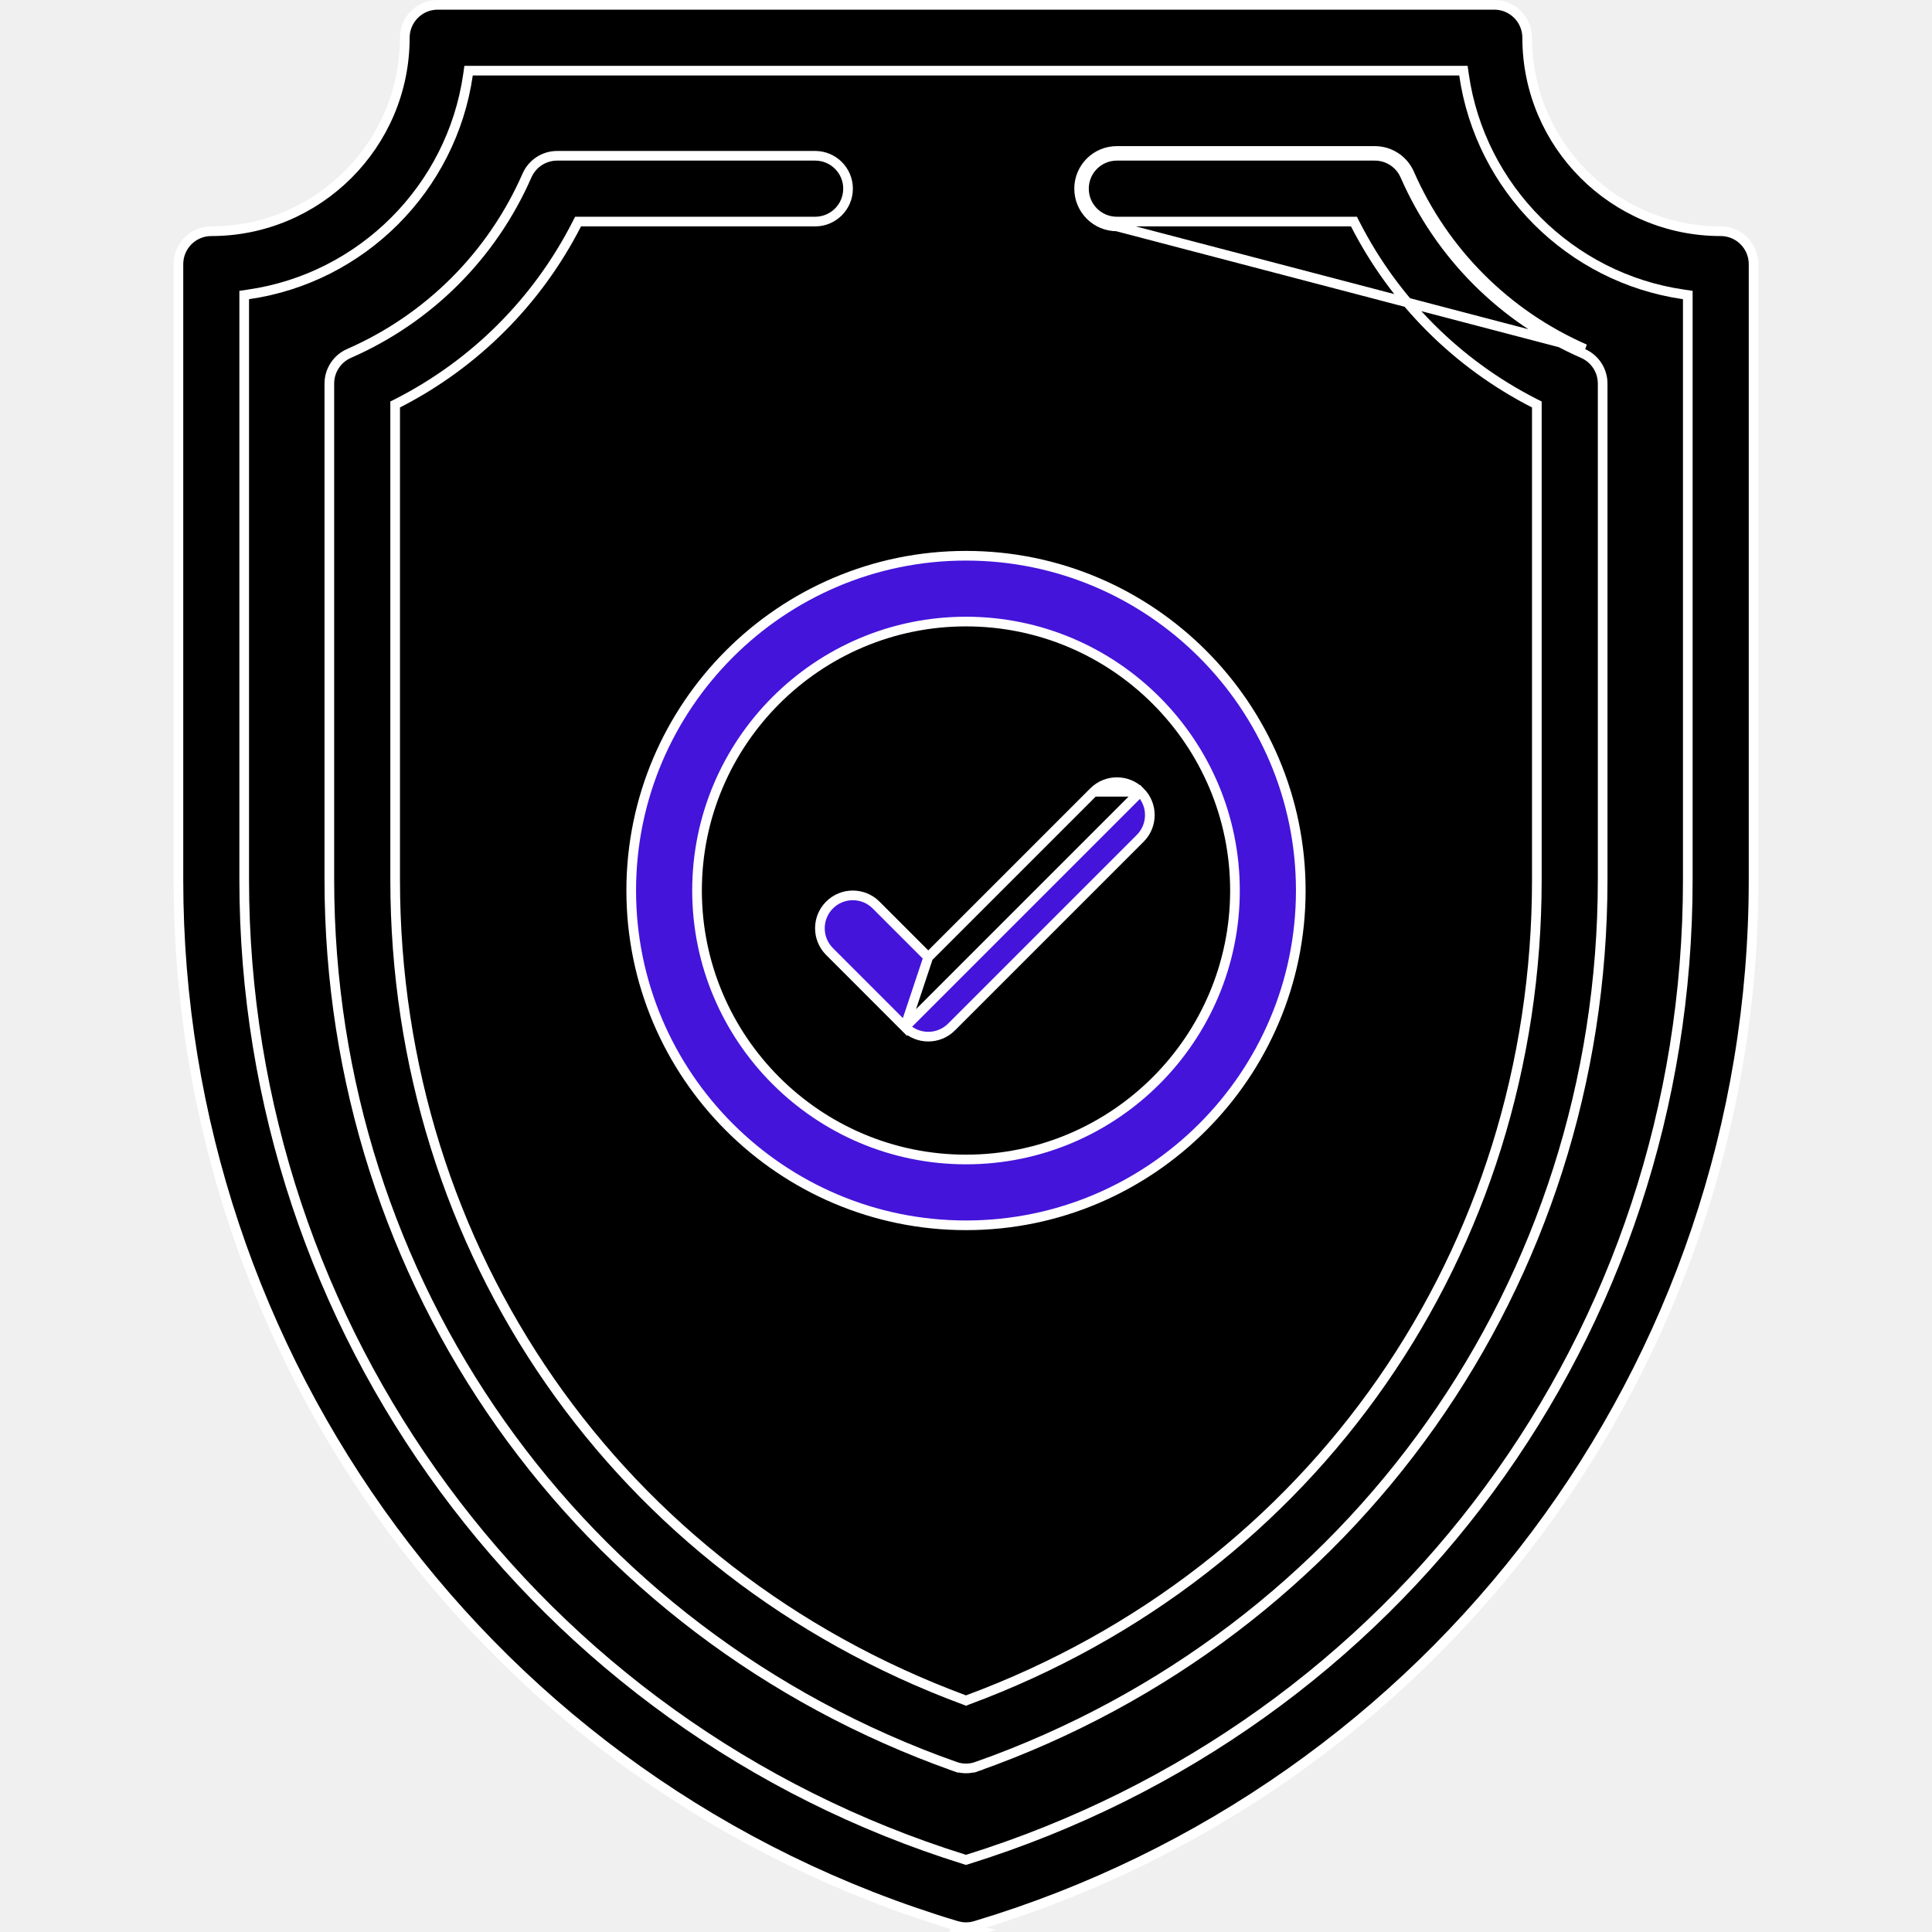
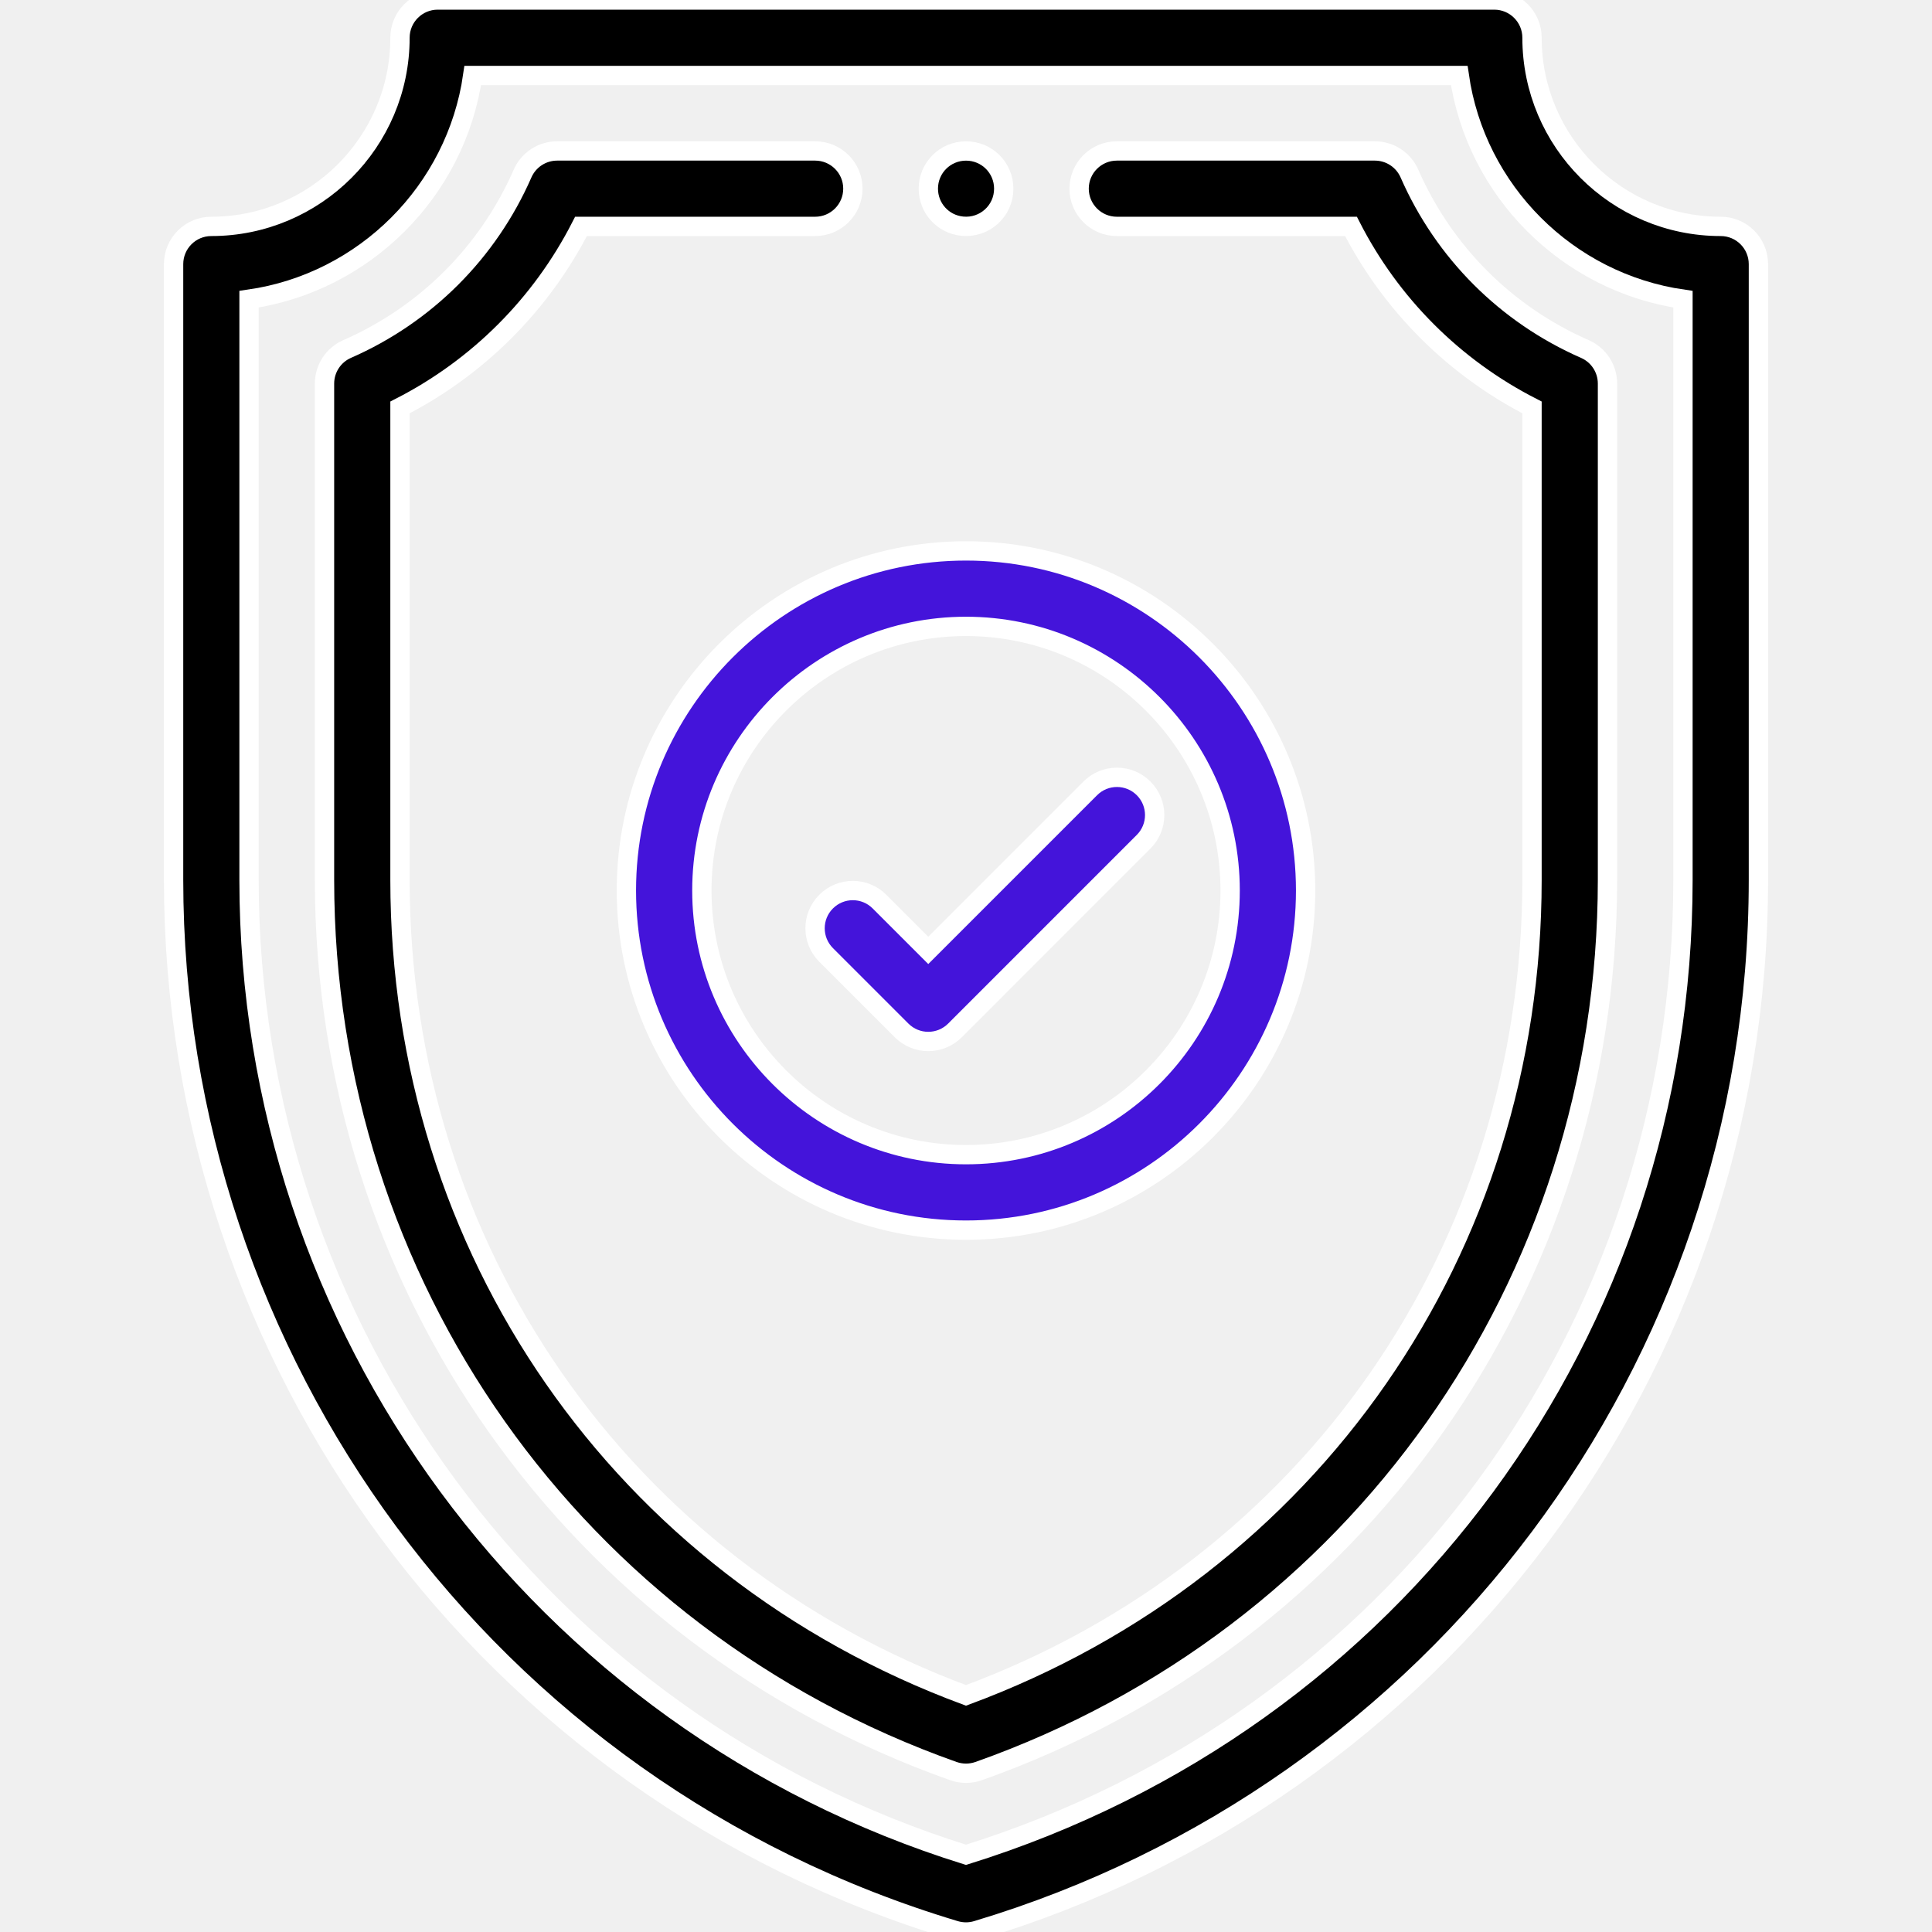
<svg xmlns="http://www.w3.org/2000/svg" width="60" height="60" viewBox="0 0 60 60" fill="none">
-   <path d="M28.98 5.859C28.98 5.294 29.435 4.839 30.001 4.839C30.566 4.839 31.021 5.293 31.021 5.859C31.021 6.464 30.504 6.935 29.898 6.875C29.376 6.823 28.98 6.386 28.98 5.859Z" fill="black" stroke="white" stroke-width="0.3" />
-   <path d="M29.706 59.807L29.663 59.951C29.773 59.983 29.887 60 30 60C30.113 60 30.227 59.983 30.337 59.95L29.706 59.807ZM29.706 59.807C29.802 59.836 29.901 59.85 30 59.85C30.099 59.85 30.198 59.836 30.294 59.807L30.294 59.807C44.474 55.553 54.459 42.489 54.459 27.327V8.203C54.459 7.639 54.002 7.181 53.438 7.181C50.124 7.181 47.428 4.486 47.428 1.172C47.428 0.608 46.971 0.15 46.406 0.15H13.594C13.03 0.15 12.572 0.608 12.572 1.172C12.572 4.486 9.876 7.181 6.562 7.181C5.998 7.181 5.541 7.639 5.541 8.203V27.327C5.541 42.165 15.212 55.461 29.706 59.807ZM29.955 57.746L30 57.76L30.045 57.746C43.441 53.571 52.416 41.39 52.416 27.327V9.292V9.162L52.287 9.143C48.766 8.637 45.972 5.844 45.466 2.322L45.448 2.194H45.318H14.682H14.552L14.534 2.322C14.028 5.844 11.234 8.637 7.713 9.143L7.584 9.162V9.292V27.327C7.584 41.314 16.666 53.604 29.955 57.746Z" fill="black" stroke="white" stroke-width="0.3" />
-   <path d="M43.633 5.449C44.719 7.928 46.682 9.891 49.16 10.976C49.532 11.139 49.772 11.506 49.772 11.912V27.327C49.772 39.838 42.031 50.724 30.341 54.861L30.391 55.003L30.341 54.861C30.231 54.9 30.115 54.92 30 54.92C29.885 54.92 29.769 54.9 29.659 54.861L29.609 55.003L29.659 54.861C17.959 50.721 10.228 39.827 10.228 27.327V11.912C10.228 11.506 10.468 11.139 10.84 10.976C13.318 9.891 15.281 7.928 16.367 5.449C16.53 5.078 16.897 4.838 17.303 4.838H25.315C25.879 4.838 26.337 5.295 26.337 5.859C26.337 6.424 25.879 6.881 25.315 6.881H18.044H17.952L17.91 6.963C16.686 9.358 14.749 11.296 12.354 12.52L12.272 12.561V12.653V27.327C12.272 38.858 19.195 48.809 29.948 52.792L30 52.812L30.052 52.792C40.805 48.809 47.728 38.858 47.728 27.327V12.653V12.561L47.646 12.52C45.251 11.296 43.314 9.358 42.09 6.963L42.048 6.881H41.956H34.685C34.121 6.881 33.663 6.424 33.663 5.859C33.663 5.295 34.121 4.838 34.685 4.838H42.697C43.103 4.838 43.47 5.078 43.633 5.449ZM43.633 5.449L43.771 5.389M43.633 5.449C43.633 5.449 43.633 5.449 43.633 5.449L43.771 5.389M43.771 5.389C44.841 7.833 46.776 9.768 49.22 10.839L34.685 7.031C34.038 7.031 33.513 6.506 33.513 5.859C33.513 5.212 34.038 4.688 34.685 4.688H42.697C43.163 4.688 43.584 4.963 43.771 5.389Z" fill="black" stroke="white" stroke-width="0.3" />
-   <path d="M19.603 27.656C19.603 21.924 24.267 17.259 30 17.259C35.733 17.259 40.397 21.924 40.397 27.656C40.397 33.389 35.733 38.053 30 38.053C24.267 38.053 19.603 33.389 19.603 27.656ZM21.647 27.656C21.647 32.262 25.394 36.009 30 36.009C34.606 36.009 38.353 32.262 38.353 27.656C38.353 23.05 34.606 19.303 30 19.303C25.394 19.303 21.647 23.05 21.647 27.656Z" fill="#4414DA" stroke="white" stroke-width="0.3" />
-   <path d="M28.828 29.727L28.722 29.621L27.207 28.106C26.808 27.707 26.161 27.707 25.762 28.106C25.363 28.505 25.363 29.152 25.762 29.551C25.762 29.551 25.762 29.551 25.762 29.551L28.105 31.895L28.828 29.727ZM28.828 29.727L28.934 29.621M28.828 29.727L28.934 29.621M28.934 29.621L33.965 24.59C33.965 24.59 33.965 24.59 33.965 24.59M28.934 29.621L33.965 24.59M33.965 24.59C34.364 24.191 35.011 24.191 35.41 24.59M33.965 24.59L35.41 24.59M35.41 24.59C35.809 24.989 35.809 25.636 35.41 26.035L29.551 31.894C29.551 31.894 29.551 31.894 29.551 31.895C29.351 32.094 29.09 32.194 28.828 32.194C28.566 32.194 28.305 32.094 28.105 31.895L35.41 24.59Z" fill="#4414DA" stroke="white" stroke-width="0.3" />
+   <g clip-path="url(#clip0)">
+     <path d="M30.001 4.689C29.352 4.689 28.83 5.211 28.83 5.859C28.83 6.463 29.284 6.965 29.884 7.024C30.578 7.093 31.172 6.552 31.172 5.859C31.172 5.21 30.649 4.689 30.001 4.689Z" fill="black" stroke="white" stroke-width="0.6" />
+     <path d="M30 17.109C24.184 17.109 19.453 21.841 19.453 27.656C19.453 33.472 24.184 38.203 30 38.203C35.816 38.203 40.547 33.472 40.547 27.656C40.547 21.841 35.816 17.109 30 17.109ZM30 35.859C25.477 35.859 21.797 32.179 21.797 27.656C21.797 23.133 25.477 19.453 30 19.453C34.523 19.453 38.203 23.133 38.203 27.656C38.203 32.179 34.523 35.859 30 35.859Z" fill="#4414DA" stroke="white" stroke-width="0.6" />
+     <path d="M53.438 7.031C50.207 7.031 47.578 4.403 47.578 1.172C47.578 0.525 47.053 0 46.406 0H13.594C12.947 0 12.422 0.525 12.422 1.172C12.422 4.403 9.793 7.031 6.562 7.031C5.915 7.031 5.391 7.556 5.391 8.203V27.327C5.391 42.23 15.105 55.585 29.663 59.951C29.773 59.983 29.887 60 30 60C30.113 60 30.227 59.983 30.337 59.95C44.58 55.678 54.609 42.556 54.609 27.327V8.203C54.609 7.556 54.085 7.031 53.438 7.031ZM52.266 27.327C52.266 41.325 43.334 53.447 30 57.603C16.773 53.48 7.734 41.248 7.734 27.327V9.292C11.322 8.776 14.167 5.931 14.682 2.344H45.318C45.833 5.931 48.678 8.776 52.266 9.292V27.327Z" fill="black" stroke="white" stroke-width="0.6" />
+     <path d="M49.22 10.839C46.776 9.768 44.841 7.833 43.771 5.389C43.584 4.963 43.163 4.688 42.697 4.688H34.685C34.038 4.688 33.513 5.212 33.513 5.859C33.513 6.506 34.038 7.031 34.685 7.031H41.956C43.194 9.455 45.155 11.415 47.578 12.653V27.327C47.578 38.795 40.694 48.691 30 52.652C19.306 48.691 12.422 38.795 12.422 27.327V12.653C14.845 11.415 16.805 9.455 18.044 7.031H25.315C25.962 7.031 26.487 6.506 26.487 5.859C26.487 5.212 25.962 4.688 25.315 4.688H17.303C16.837 4.688 16.416 4.963 16.229 5.389C15.159 7.833 13.224 9.768 10.78 10.839C10.354 11.025 10.078 11.447 10.078 11.912V27.327C10.078 39.891 17.849 50.841 29.609 55.003C29.735 55.047 29.868 55.07 30 55.07C30.132 55.07 30.265 55.047 30.391 55.003C42.141 50.844 49.922 39.901 49.922 27.327V11.912C49.922 11.447 49.646 11.025 49.22 10.839Z" fill="black" stroke="white" stroke-width="0.6" />
+     <path d="M35.516 24.484C35.059 24.026 34.317 24.026 33.859 24.484L28.828 29.515L27.313 28C26.855 27.542 26.114 27.542 25.656 28C25.198 28.457 25.198 29.199 25.656 29.657L28 32.001C28.228 32.229 28.528 32.344 28.828 32.344C29.128 32.344 29.428 32.229 29.657 32.001L35.516 26.141C35.974 25.683 35.974 24.942 35.516 24.484Z" fill="#4414DA" stroke="white" stroke-width="0.6" />
+   </g>
+   <defs>
+     <clipPath id="clip0">
+       <rect width="60" height="60" fill="white" />
+     </clipPath>
+   </defs>
</svg>
